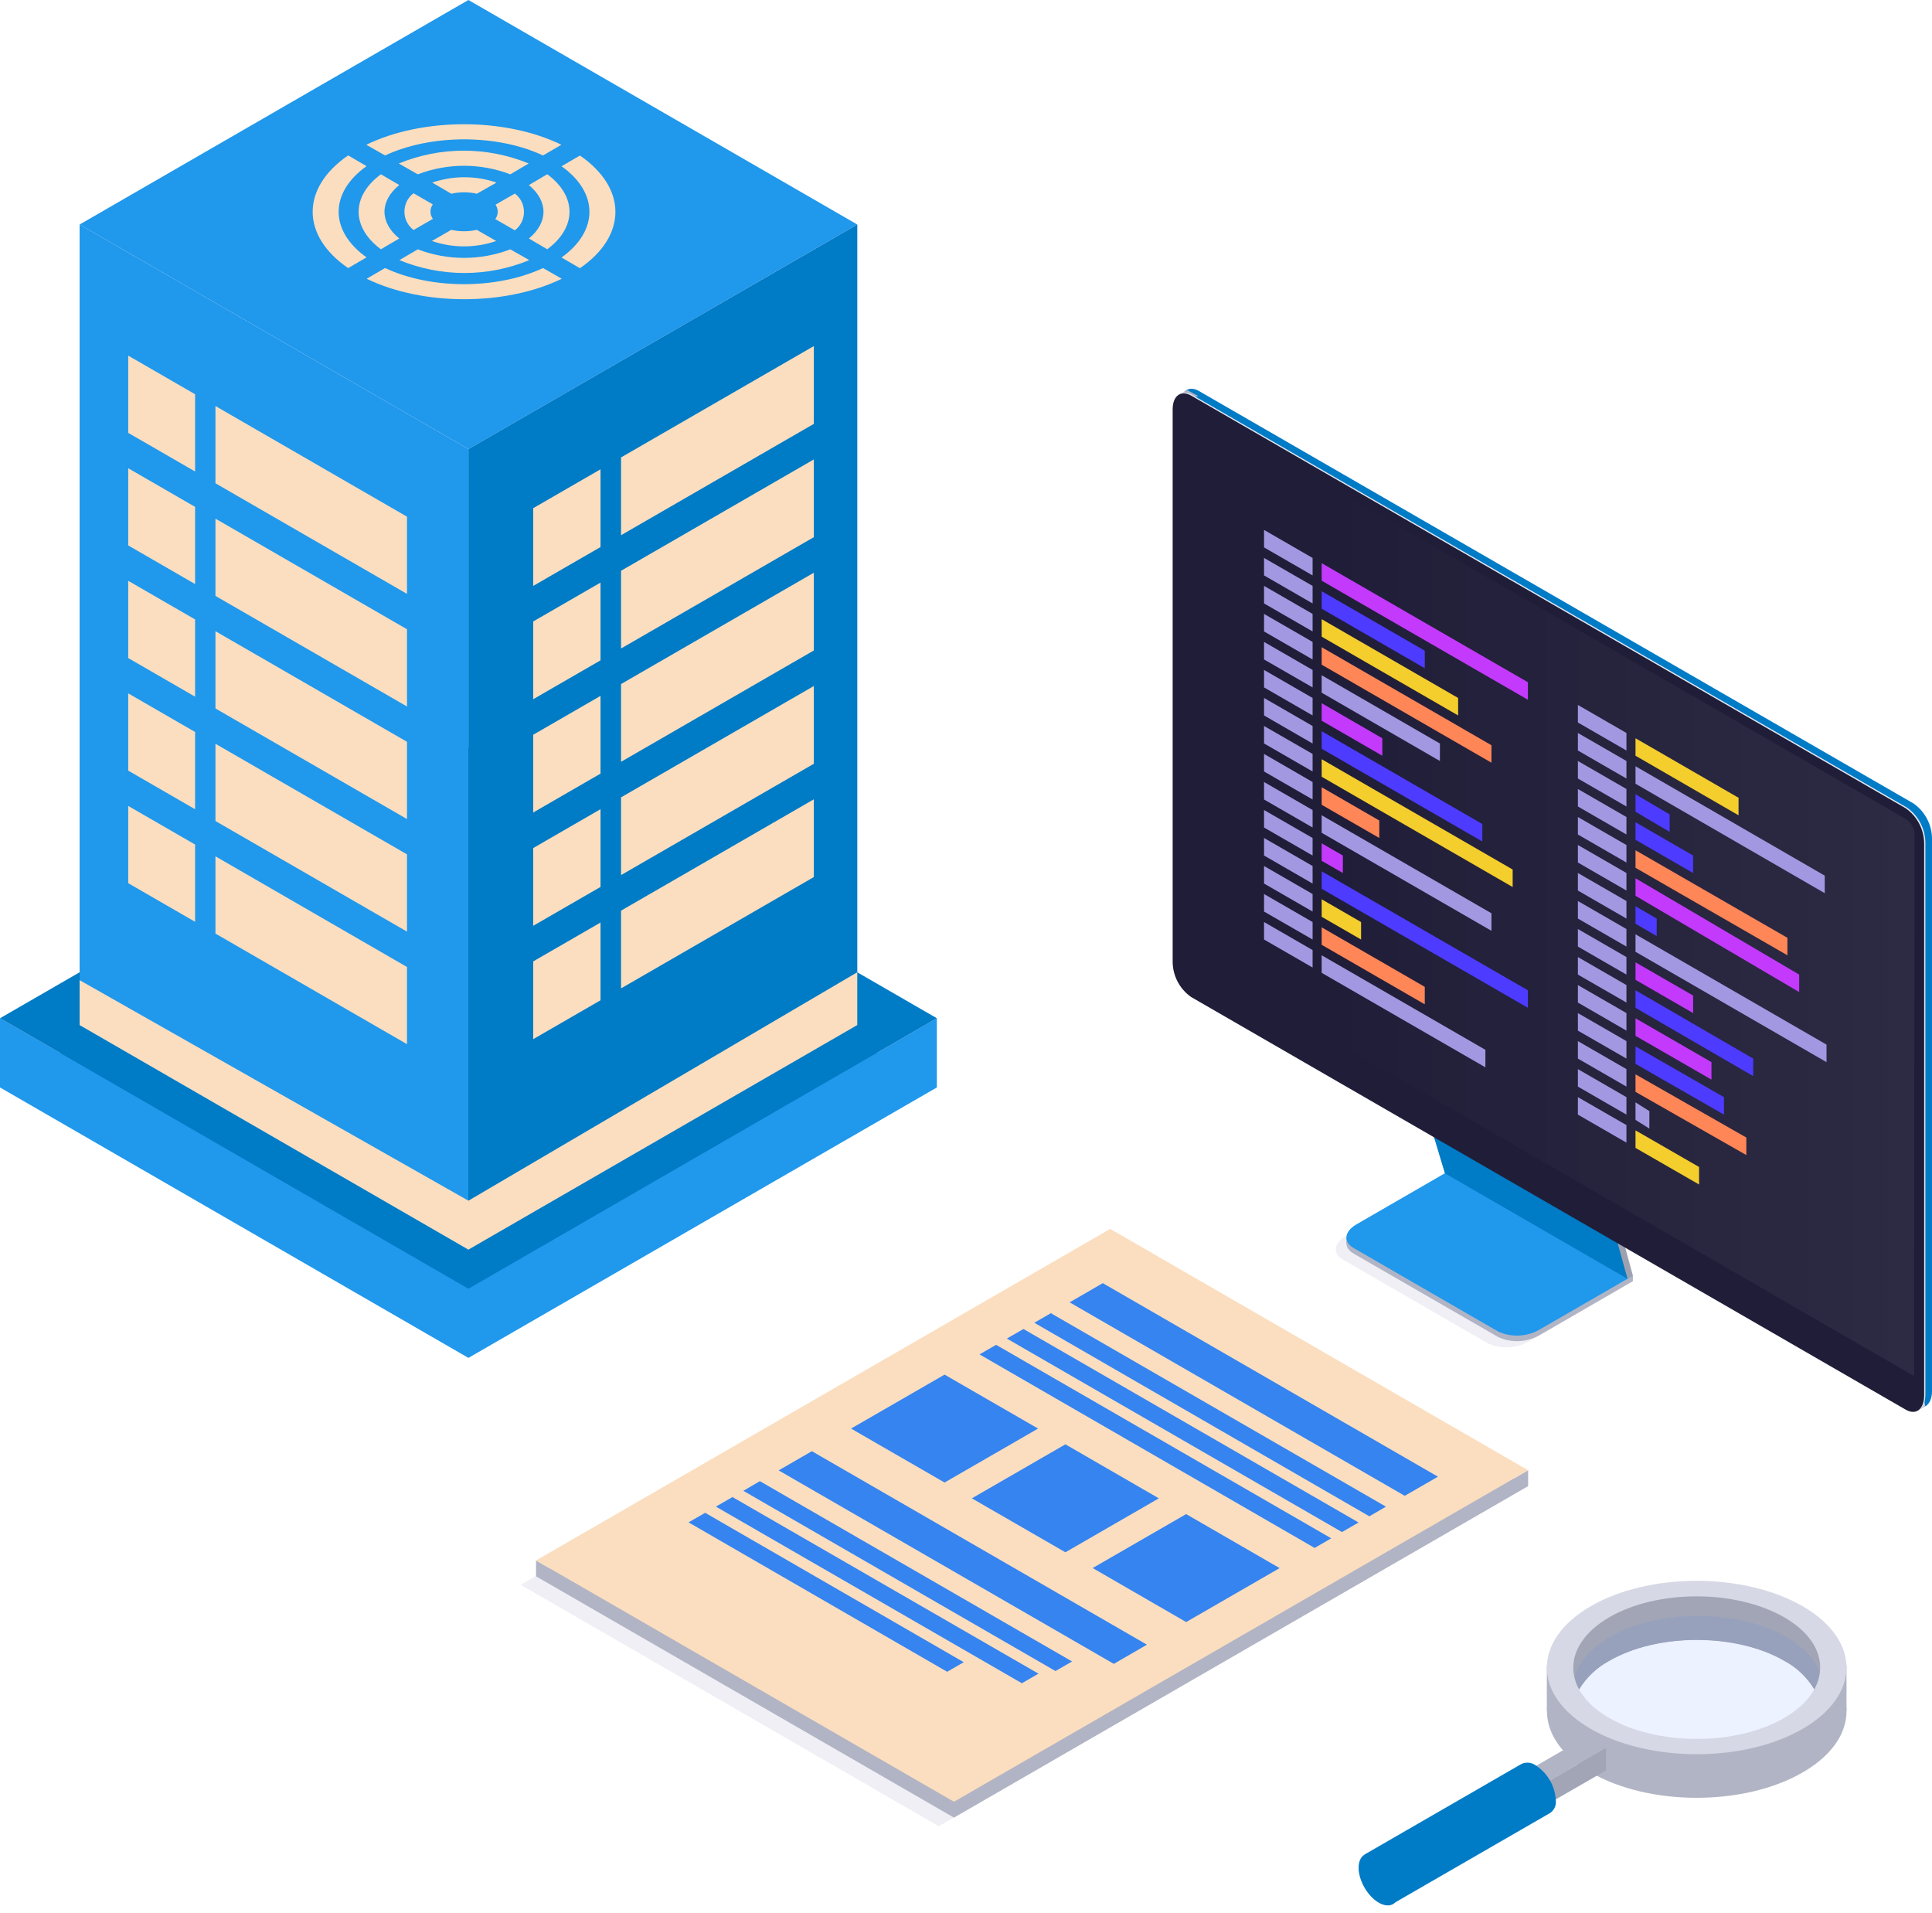
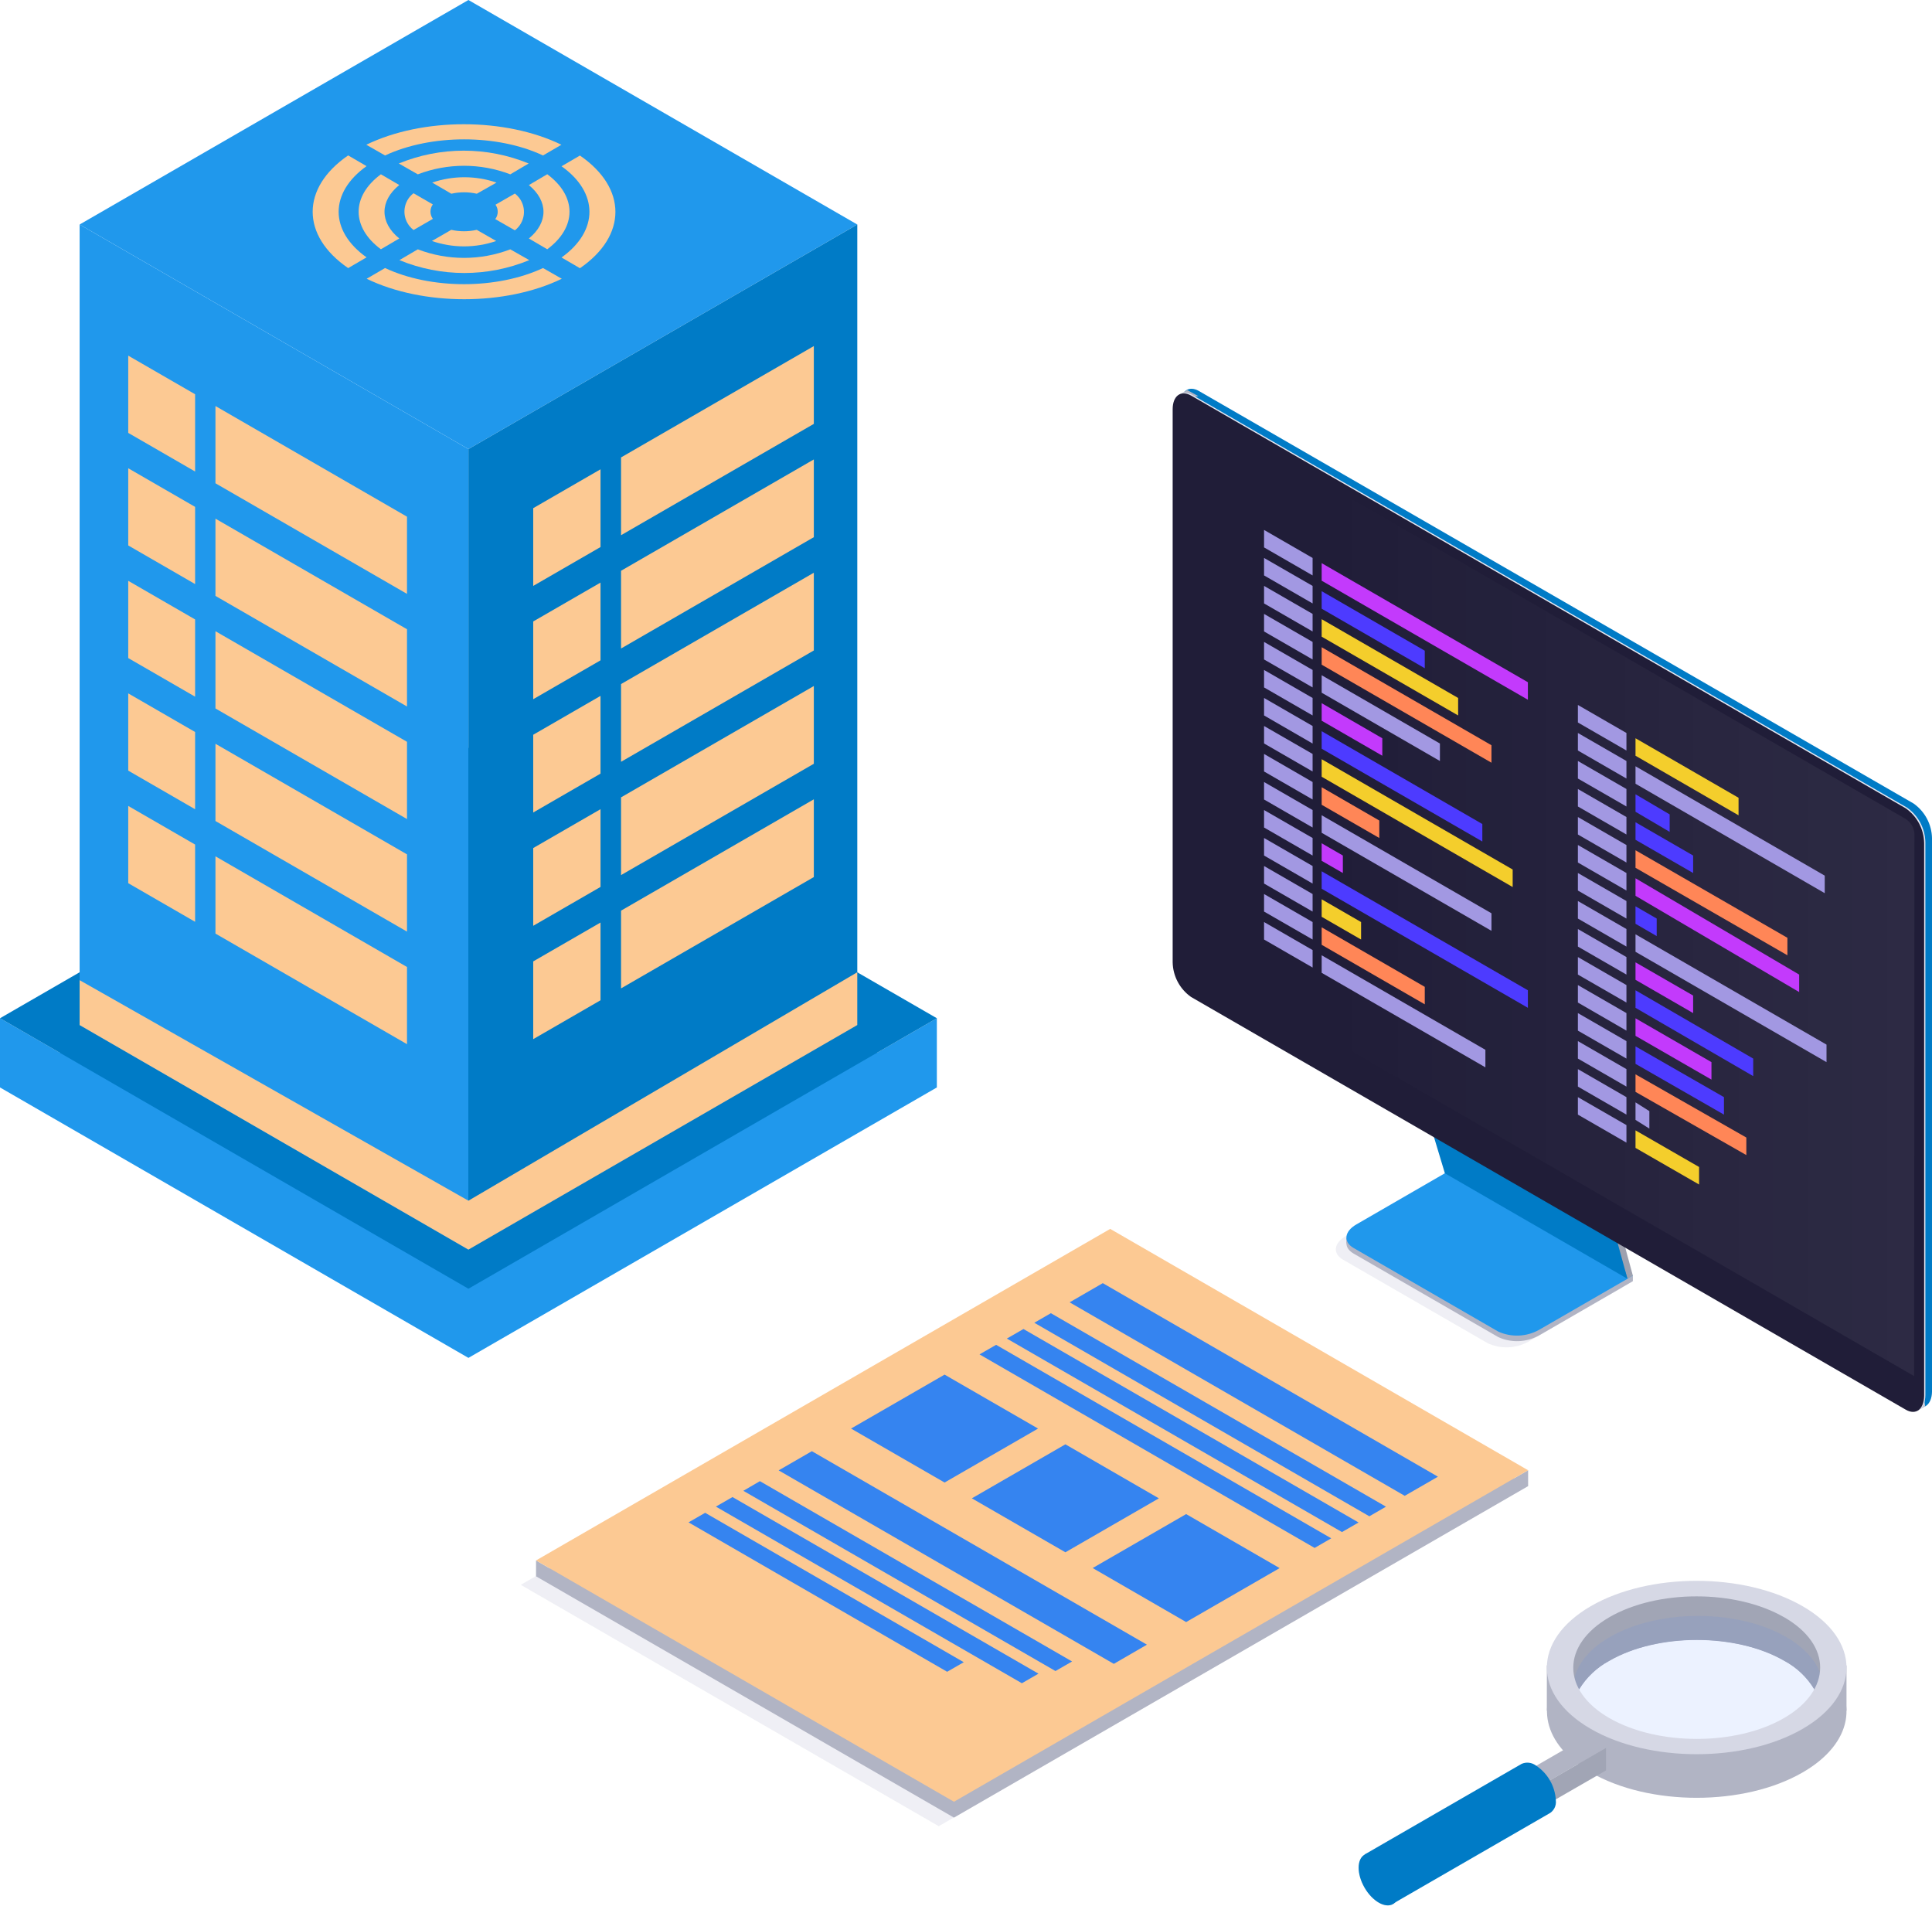
<svg xmlns="http://www.w3.org/2000/svg" id="iso_prod" width="581.621" height="575.593" viewBox="0 0 581.621 575.593">
  <defs>
    <style>
      .cls-1 {
        fill: #2098ec;
      }

      .cls-2 {
        fill: #007bc6;
      }

      .cls-3 {
-         fill: #fbdebf;
+         fill: #fcc993;
      }

      .cls-19, .cls-4 {
        fill: #d6d8e5;
      }

      .cls-4 {
        opacity: 0.4;
      }

      .cls-10, .cls-18, .cls-20, .cls-4 {
        isolation: isolate;
      }

      .cls-5 {
        fill: #b1b4c4;
      }

      .cls-6 {
        fill: #9ea1af;
      }

      .cls-7 {
        fill: #c4c7d6;
      }

      .cls-8 {
        fill: #e4e7f2;
      }

      .cls-9 {
        fill: #201d38;
      }

      .cls-10 {
        opacity: 0.3;
        fill: url(#linear-gradient);
      }

      .cls-11 {
        fill: #a298e2;
      }

      .cls-12 {
        fill: #f4ce2c;
      }

      .cls-13 {
        fill: #4d3bff;
      }

      .cls-14 {
        fill: #ff8657;
      }

      .cls-15 {
        fill: #c33afc;
      }

      .cls-16 {
        fill: #3584f0;
      }

      .cls-17 {
        fill: #a1a5b5;
      }

      .cls-18 {
        fill: #3e7eff;
      }

      .cls-18, .cls-20 {
        opacity: 0.1;
      }
- 
    </style>
    <linearGradient id="linear-gradient" y1="-2.625" x2="1" y2="-2.625" gradientUnits="objectBoundingBox">
      <stop offset="0.21" stop-color="#fff" stop-opacity="0" />
      <stop offset="1" stop-color="#fff" stop-opacity="0.2" />
    </linearGradient>
  </defs>
  <g id="Layer_1" data-name="Layer 1">
    <g id="WORKFLOW">
      <g id="SERVER">
        <path id="Path_130" data-name="Path 130" class="cls-1" d="M263.989,204.249,141.018,133.26,18.047,204.249,0,193.841v20.833H0l141.018,81.4,141.018-81.4V193.841Z" transform="translate(0 112.645)" />
        <path id="Path_131" data-name="Path 131" class="cls-2" d="M141.018,284.8,0,203.385,141.018,121.97l141.018,81.415Z" transform="translate(0 103.102)" />
        <path id="Path_132" data-name="Path 132" class="cls-1" d="M130.038,135.168,12.99,67.575,130.038,0,247.1,67.575Z" transform="translate(10.98)" />
        <path id="Path_133" data-name="Path 133" class="cls-1" d="M12.99,36.62V277.58l117.048,67.593V104.213Z" transform="translate(10.98 30.955)" />
        <path id="Path_134" data-name="Path 134" class="cls-2" d="M76.42,345.173,193.486,277.58V36.62L76.42,104.213Z" transform="translate(64.598 30.955)" />
        <path id="Path_135" data-name="Path 135" class="cls-3" d="M107.251,99.948l-20.261,11.7v-23.4l20.261-11.7Z" transform="translate(73.533 64.708)" />
        <path id="Path_136" data-name="Path 136" class="cls-3" d="M159.355,79.867,101.32,113.378V89.961L159.355,56.45Z" transform="translate(85.646 47.717)" />
        <path id="Path_137" data-name="Path 137" class="cls-3" d="M107.251,118.428l-20.261,11.7v-23.4l20.261-11.7Z" transform="translate(73.533 80.329)" />
        <path id="Path_138" data-name="Path 138" class="cls-3" d="M159.355,98.338,101.32,131.849v-23.4L159.355,74.94Z" transform="translate(85.646 63.347)" />
        <path id="Path_139" data-name="Path 139" class="cls-3" d="M107.251,136.908l-20.261,11.7v-23.4l20.261-11.7Z" transform="translate(73.533 95.95)" />
        <path id="Path_140" data-name="Path 140" class="cls-3" d="M159.355,116.818,101.32,150.329v-23.4L159.355,93.42Z" transform="translate(85.646 78.968)" />
        <path id="Path_141" data-name="Path 141" class="cls-3" d="M107.251,155.388l-20.261,11.7v-23.4l20.261-11.7Z" transform="translate(73.533 111.572)" />
        <path id="Path_142" data-name="Path 142" class="cls-3" d="M159.355,135.3,101.32,168.809v-23.4L159.355,111.9Z" transform="translate(85.646 94.589)" />
        <path id="Path_143" data-name="Path 143" class="cls-3" d="M107.251,173.878l-20.261,11.7v-23.4l20.261-11.7Z" transform="translate(73.533 127.201)" />
        <path id="Path_144" data-name="Path 144" class="cls-3" d="M159.355,153.778,101.32,187.289v-23.4l58.035-33.511Z" transform="translate(85.646 110.211)" />
        <path id="Path_145" data-name="Path 145" class="cls-3" d="M41.052,92.886,20.92,81.261V58.01L41.052,69.635Z" transform="translate(17.684 49.036)" />
        <path id="Path_146" data-name="Path 146" class="cls-3" d="M92.816,122.77,35.15,89.481V66.23L92.816,99.538Z" transform="translate(29.712 55.984)" />
        <path id="Path_147" data-name="Path 147" class="cls-3" d="M41.052,111.238,20.92,99.612V76.38L41.052,88.005Z" transform="translate(17.684 64.564)" />
        <path id="Path_148" data-name="Path 148" class="cls-3" d="M92.816,141.14,35.15,107.851V84.6l57.666,33.289Z" transform="translate(29.712 71.513)" />
        <path id="Path_149" data-name="Path 149" class="cls-3" d="M41.052,129.616,20.92,117.991V94.74l20.132,11.625Z" transform="translate(17.684 80.084)" />
        <path id="Path_150" data-name="Path 150" class="cls-3" d="M92.816,159.5,35.15,126.211V102.96l57.666,33.289Z" transform="translate(29.712 87.032)" />
        <path id="Path_151" data-name="Path 151" class="cls-3" d="M41.052,147.976,20.92,136.351V113.1l20.132,11.625Z" transform="translate(17.684 95.604)" />
        <path id="Path_152" data-name="Path 152" class="cls-3" d="M92.816,177.86,35.15,144.571V121.32l57.666,33.289Z" transform="translate(29.712 102.552)" />
        <path id="Path_153" data-name="Path 153" class="cls-3" d="M41.052,166.336,20.92,154.711V131.46l20.132,11.625Z" transform="translate(17.684 111.124)" />
        <path id="Path_154" data-name="Path 154" class="cls-3" d="M92.816,196.22,35.15,162.931V139.68l57.666,33.308Z" transform="translate(29.712 118.072)" />
        <path id="Path_155" data-name="Path 155" class="cls-3" d="M12.99,160.97l117.048,66.376L247.1,158.59v15.888L130.038,242.072,12.99,174.478Z" transform="translate(10.98 134.057)" />
        <g id="CIRCLE" transform="translate(94.129 37.395)">
          <path id="Path_156" data-name="Path 156" class="cls-3" d="M83.968,37.49a17.383,17.383,0,0,1-7.676,0L70.46,40.848a29.728,29.728,0,0,0,19.357,0Z" transform="translate(-34.569 -5.705)" />
          <path id="Path_157" data-name="Path 157" class="cls-3" d="M80.8,39.265l5.9,3.377A6.975,6.975,0,0,0,88,32.862,7.14,7.14,0,0,0,86.7,31.57l-5.831,3.358A3.691,3.691,0,0,1,80.8,39.265Z" transform="translate(-25.828 -10.709)" />
          <path id="Path_158" data-name="Path 158" class="cls-3" d="M76.267,33.874a17.383,17.383,0,0,1,7.676,0l5.923-3.358a29.986,29.986,0,0,0-19.357,0Z" transform="translate(-34.527 -12.957)" />
          <path id="Path_159" data-name="Path 159" class="cls-3" d="M74.524,34.878,68.711,31.52A6.975,6.975,0,0,0,67.42,41.3a7.141,7.141,0,0,0,1.292,1.292l5.831-3.358A3.691,3.691,0,0,1,74.524,34.878Z" transform="translate(-38.356 -10.751)" />
          <path id="Path_160" data-name="Path 160" class="cls-3" d="M86.28,47.759l5.536,3.248c8.931-6.625,8.931-15.962,0-22.587L86.28,31.686C92.148,36.484,92.148,42.961,86.28,47.759Z" transform="translate(-21.196 -13.372)" />
          <path id="Path_161" data-name="Path 161" class="cls-3" d="M98.542,40.67a38.936,38.936,0,0,1-27.846,0L65.16,43.918a51.263,51.263,0,0,0,39.1,0Z" transform="translate(-39.049 -3.017)" />
          <path id="Path_162" data-name="Path 162" class="cls-3" d="M70.78,31.7a38.936,38.936,0,0,1,27.846,0l5.536-3.266a51.429,51.429,0,0,0-39.1,0Z" transform="translate(-39.133 -16.62)" />
          <path id="Path_163" data-name="Path 163" class="cls-3" d="M70.744,31.659,65.208,28.43c-8.931,6.606-8.931,15.943,0,22.568l5.536-3.248C64.821,42.953,64.8,36.457,70.744,31.659Z" transform="translate(-44.67 -13.363)" />
          <path id="Path_164" data-name="Path 164" class="cls-3" d="M91.61,56.057l5.536,3.229c14.246-9.762,14.246-24.137,0-33.917L91.61,28.6C102.811,36.534,102.811,48.067,91.61,56.057Z" transform="translate(-16.691 -15.95)" />
          <path id="Path_165" data-name="Path 165" class="cls-3" d="M112.909,43.72c-13.821,6.477-33.751,6.477-47.553,0L59.82,46.949c16.921,8.212,41.815,8.212,58.736,0Z" transform="translate(-43.563 -0.438)" />
          <path id="Path_166" data-name="Path 166" class="cls-3" d="M65.407,29.667c13.821-6.459,33.751-6.477,47.553,0l5.536-3.229c-16.921-8.23-41.815-8.23-58.736,0Z" transform="translate(-43.614 -20.265)" />
          <path id="Path_167" data-name="Path 167" class="cls-3" d="M67.23,28.579,61.694,25.35c-14.246,9.78-14.246,24.155,0,33.917l5.536-3.229C56.029,48.084,56.029,36.569,67.23,28.579Z" transform="translate(-51.01 -15.967)" />
        </g>
      </g>
      <g id="monitor" transform="translate(353.025 117.012)">
        <path id="Path_168" data-name="Path 168" class="cls-4" d="M263.659,241.348l-43.6-25.17c-3.155-1.845-2.75-4.982.886-7.086l28.233-16.312,54.99,31.776L275.93,240.869A13.526,13.526,0,0,1,263.659,241.348Z" transform="translate(-168.81 45.945)" />
        <path id="Path_169" data-name="Path 169" class="cls-5" d="M265.375,240.348l-43.6-25.17c-3.137-1.845-2.75-4.982.886-7.086l28.252-16.312,54.99,31.739L277.646,239.85A13.581,13.581,0,0,1,265.375,240.348Z" transform="translate(-167.353 45.1)" />
        <path id="Path_170" data-name="Path 170" class="cls-5" d="M267.557,209.741V208.08l-2.547,1.476Z" transform="translate(-129.011 58.878)" />
        <path id="Path_171" data-name="Path 171" class="cls-5" d="M219.65,203.608v-1.7L222.27,203Z" transform="translate(-167.354 53.663)" />
        <path id="Path_172" data-name="Path 172" class="cls-1" d="M265.375,239.457l-43.6-25.188c-3.137-1.845-2.75-4.982.886-7.068l28.252-16.331,54.99,31.758L277.646,238.94a13.637,13.637,0,0,1-12.271.517Z" transform="translate(-167.353 44.331)" />
        <path id="Path_173" data-name="Path 173" class="cls-6" d="M239.789,201.267,232.98,178.68l55.581,31.887,6.071,22.365Z" transform="translate(-156.086 34.026)" />
        <path id="Path_174" data-name="Path 174" class="cls-6" d="M265.873,209.866l1.624-.941-2.417-1.845Z" transform="translate(-128.952 58.033)" />
        <path id="Path_175" data-name="Path 175" class="cls-2" d="M238.839,201.727,232.03,179.14l55.581,31.887,6.2,22.457Z" transform="translate(-156.889 34.415)" />
        <path id="Path_176" data-name="Path 176" class="cls-2" d="M413.3,369.361,198.116,245.135a13.139,13.139,0,0,1-5.536-10.444V68.189c0-4.023,2.454-5.868,5.536-4.115L413.3,188.262a13.083,13.083,0,0,1,5.536,10.444V365.282C418.759,369.25,416.3,371.1,413.3,369.361Z" transform="translate(-190.236 -63.411)" />
        <path id="Path_177" data-name="Path 177" class="cls-7" d="M312.79,234.012l2.38-1.384-1.033-7.068Z" transform="translate(-88.623 73.654)" />
        <path id="Path_178" data-name="Path 178" class="cls-5" d="M192.41,64.967l2.344-1.347,3.377,1.845s-3.6.535-3.691.517S192.41,64.967,192.41,64.967Z" transform="translate(-190.38 -63.234)" />
        <path id="Path_179" data-name="Path 179" class="cls-8" d="M412.227,369.959,197.046,245.733a13.139,13.139,0,0,1-5.536-10.444V68.842c0-4.023,2.454-5.868,5.536-4.133L412.208,188.934a13.1,13.1,0,0,1,5.536,10.444V365.807C417.689,369.848,415.235,371.693,412.227,369.959Z" transform="translate(-191.141 -62.865)" />
        <path id="Path_180" data-name="Path 180" class="cls-9" d="M412.008,370.069,196.846,245.843A13.065,13.065,0,0,1,191.31,235.4V68.952c0-4.023,2.436-5.868,5.536-4.133L412.008,189.063a13.065,13.065,0,0,1,5.536,10.444V365.935C417.47,369.976,415.035,371.822,412.008,370.069Z" transform="translate(-191.31 -62.772)" />
        <path id="Path_181" data-name="Path 181" class="cls-10" d="M413.233,358.345,192.83,231.019l.111-163.069c0-1.679,1.163-2.344,2.62-1.532L410.723,190.662a5.776,5.776,0,0,1,2.62,4.539Z" transform="translate(-190.025 -61.161)" />
        <path id="Path_182" data-name="Path 182" class="cls-11" d="M272.035,128.7l-14.615-8.433V114.99l14.615,8.433Z" transform="translate(-135.427 -19.811)" />
        <path id="Path_183" data-name="Path 183" class="cls-12" d="M297.84,143.615l-31.02-17.936V120.42l31.02,17.918Z" transform="translate(-127.481 -15.221)" />
        <path id="Path_184" data-name="Path 184" class="cls-11" d="M272.035,137.822l-14.615-8.415V124.13l14.615,8.433Z" transform="translate(-135.427 -12.085)" />
        <path id="Path_185" data-name="Path 185" class="cls-13" d="M277.1,140.872l-10.278-6.053V129.56l10.278,6.053Z" transform="translate(-127.481 -7.495)" />
        <path id="Path_186" data-name="Path 186" class="cls-11" d="M272.035,142.392l-14.615-8.433V128.7l14.615,8.433Z" transform="translate(-135.427 -8.222)" />
        <path id="Path_187" data-name="Path 187" class="cls-13" d="M284.166,149.4l-17.346-10V134.12l17.346,10.02Z" transform="translate(-127.481 -3.64)" />
        <path id="Path_188" data-name="Path 188" class="cls-11" d="M272.035,146.962l-14.615-8.433V133.27l14.615,8.433Z" transform="translate(-135.427 -4.359)" />
        <path id="Path_189" data-name="Path 189" class="cls-14" d="M312.547,170.3,266.82,143.968V138.69l45.727,26.351Z" transform="translate(-127.481 0.223)" />
        <path id="Path_190" data-name="Path 190" class="cls-11" d="M272.035,133.271l-14.615-8.433V119.56l14.615,8.433Z" transform="translate(-135.427 -15.948)" />
        <path id="Path_191" data-name="Path 191" class="cls-11" d="M323.784,163.188,266.82,130.249V124.99l56.965,32.92Z" transform="translate(-127.481 -11.358)" />
        <path id="Path_192" data-name="Path 192" class="cls-11" d="M272.035,151.541l-14.615-8.433V137.83l14.615,8.433Z" transform="translate(-135.427 -0.504)" />
        <path id="Path_193" data-name="Path 193" class="cls-15" d="M316.09,177.509l-49.27-28.971V143.26l49.27,28.99Z" transform="translate(-127.481 4.086)" />
        <path id="Path_194" data-name="Path 194" class="cls-11" d="M272.035,160.681l-14.615-8.433V146.97l14.615,8.433Z" transform="translate(-135.427 7.222)" />
        <path id="Path_195" data-name="Path 195" class="cls-11" d="M324.32,190.875l-57.5-33.215V152.4l57.5,33.2Z" transform="translate(-127.481 11.812)" />
        <path id="Path_196" data-name="Path 196" class="cls-11" d="M272.035,165.251l-14.615-8.433V151.54l14.615,8.433Z" transform="translate(-135.427 11.085)" />
        <path id="Path_197" data-name="Path 197" class="cls-15" d="M284.166,172.249l-17.346-10.02V156.97l17.346,10Z" transform="translate(-127.481 15.675)" />
        <path id="Path_198" data-name="Path 198" class="cls-11" d="M272.035,169.8l-14.615-8.415V156.11l14.615,8.433Z" transform="translate(-135.427 14.948)" />
        <path id="Path_199" data-name="Path 199" class="cls-13" d="M302.25,187.364l-35.43-20.557V161.53l35.43,20.557Z" transform="translate(-127.481 19.53)" />
        <path id="Path_200" data-name="Path 200" class="cls-11" d="M272.035,156.111l-14.615-8.433V142.4l14.615,8.433Z" transform="translate(-135.427 3.359)" />
        <path id="Path_201" data-name="Path 201" class="cls-13" d="M273.2,156.8l-6.385-3.709V147.83l6.385,3.691Z" transform="translate(-127.481 7.949)" />
        <path id="Path_202" data-name="Path 202" class="cls-11" d="M272.035,174.391l-14.615-8.451V160.68l14.615,8.433Z" transform="translate(-135.427 18.811)" />
        <path id="Path_203" data-name="Path 203" class="cls-15" d="M289.683,184.553,266.82,171.378V166.1l22.863,13.194Z" transform="translate(-127.481 23.393)" />
        <path id="Path_204" data-name="Path 204" class="cls-11" d="M272.035,183.512l-14.615-8.433V169.82l14.615,8.433Z" transform="translate(-135.427 26.537)" />
        <path id="Path_205" data-name="Path 205" class="cls-14" d="M300.183,199.543,266.82,180.518V175.24l33.363,19.025Z" transform="translate(-127.481 31.119)" />
        <path id="Path_206" data-name="Path 206" class="cls-11" d="M272.035,188.082l-14.615-8.433V174.39l14.615,8.433Z" transform="translate(-135.427 30.4)" />
        <path id="Path_207" data-name="Path 207" class="cls-11" d="M270.99,187.708l-4.17-2.62V179.81l4.17,2.639Z" transform="translate(-127.481 34.982)" />
        <path id="Path_208" data-name="Path 208" class="cls-11" d="M272.035,192.652l-14.615-8.433V178.96l14.615,8.415Z" transform="translate(-135.427 34.263)" />
        <path id="Path_209" data-name="Path 209" class="cls-12" d="M285.956,200.674,266.82,189.658V184.38L285.956,195.4Z" transform="translate(-127.481 38.845)" />
        <path id="Path_210" data-name="Path 210" class="cls-11" d="M272.035,178.942l-14.615-8.415V165.25l14.615,8.433Z" transform="translate(-135.427 22.674)" />
        <path id="Path_211" data-name="Path 211" class="cls-13" d="M293.448,191.218,266.82,175.939V170.68l26.628,15.279Z" transform="translate(-127.481 27.264)" />
        <path id="Path_212" data-name="Path 212" class="cls-11" d="M220.835,100.132,206.22,91.7V86.44l14.615,8.433Z" transform="translate(-178.706 -43.944)" />
        <path id="Path_213" data-name="Path 213" class="cls-15" d="M277.7,132.973,215.62,97.138V91.86L277.7,127.7Z" transform="translate(-170.761 -39.363)" />
        <path id="Path_214" data-name="Path 214" class="cls-11" d="M220.835,109.281l-14.615-8.433V95.57L220.835,104Z" transform="translate(-178.706 -36.227)" />
        <path id="Path_215" data-name="Path 215" class="cls-12" d="M256.7,129.971,215.62,106.259V101L256.7,124.712Z" transform="translate(-170.761 -31.637)" />
        <path id="Path_216" data-name="Path 216" class="cls-11" d="M220.835,113.851l-14.615-8.433V100.14l14.615,8.433Z" transform="translate(-178.706 -32.364)" />
        <path id="Path_217" data-name="Path 217" class="cls-14" d="M266.735,140.335,215.62,110.829V105.57l51.115,29.506Z" transform="translate(-170.761 -27.774)" />
        <path id="Path_218" data-name="Path 218" class="cls-11" d="M220.835,118.4l-14.615-8.415V104.71l14.615,8.433Z" transform="translate(-178.706 -28.501)" />
        <path id="Path_219" data-name="Path 219" class="cls-11" d="M251.216,135.956,215.62,115.4V110.14l35.6,20.557Z" transform="translate(-170.761 -23.911)" />
        <path id="Path_220" data-name="Path 220" class="cls-11" d="M220.835,104.7,206.22,96.269V91.01l14.615,8.415Z" transform="translate(-178.706 -40.081)" />
        <path id="Path_221" data-name="Path 221" class="cls-13" d="M246.658,119.625,215.62,101.708V96.43l31.038,17.918Z" transform="translate(-170.761 -35.5)" />
        <path id="Path_222" data-name="Path 222" class="cls-11" d="M220.835,122.972l-14.615-8.433V109.28l14.615,8.433Z" transform="translate(-178.706 -24.638)" />
        <path id="Path_223" data-name="Path 223" class="cls-15" d="M233.87,130.514l-18.25-10.537V114.7l18.25,10.555Z" transform="translate(-170.761 -20.056)" />
        <path id="Path_224" data-name="Path 224" class="cls-11" d="M220.835,132.112l-14.615-8.433V118.42l14.615,8.415Z" transform="translate(-178.706 -16.911)" />
        <path id="Path_225" data-name="Path 225" class="cls-12" d="M273.12,162.315l-57.5-33.2V123.84l57.5,33.2Z" transform="translate(-170.761 -12.33)" />
        <path id="Path_226" data-name="Path 226" class="cls-11" d="M220.835,136.691l-14.615-8.433V122.98l14.615,8.451Z" transform="translate(-178.706 -13.057)" />
        <path id="Path_227" data-name="Path 227" class="cls-14" d="M232.966,143.689l-17.346-10V128.41l17.346,10.02Z" transform="translate(-170.761 -8.467)" />
        <path id="Path_228" data-name="Path 228" class="cls-11" d="M220.835,141.252l-14.615-8.433V127.56l14.615,8.433Z" transform="translate(-178.706 -9.185)" />
        <path id="Path_229" data-name="Path 229" class="cls-11" d="M266.735,167.764,215.62,138.258V132.98l51.115,29.506Z" transform="translate(-170.761 -4.604)" />
        <path id="Path_230" data-name="Path 230" class="cls-11" d="M220.835,127.561l-14.615-8.451V113.85l14.615,8.433Z" transform="translate(-178.706 -20.774)" />
        <path id="Path_231" data-name="Path 231" class="cls-13" d="M263.985,152.467,215.62,124.548V119.27l48.365,27.938Z" transform="translate(-170.761 -16.193)" />
        <path id="Path_232" data-name="Path 232" class="cls-11" d="M220.835,145.822l-14.615-8.433V132.13l14.615,8.415Z" transform="translate(-178.706 -5.322)" />
        <path id="Path_233" data-name="Path 233" class="cls-15" d="M222,146.5l-6.385-3.672V137.55L222,141.241Z" transform="translate(-170.761 -0.741)" />
        <path id="Path_234" data-name="Path 234" class="cls-11" d="M220.835,154.971l-14.615-8.433V141.26l14.615,8.433Z" transform="translate(-178.706 2.395)" />
        <path id="Path_235" data-name="Path 235" class="cls-12" d="M227.485,158.8l-11.865-6.846V146.69l11.865,6.846Z" transform="translate(-170.761 6.985)" />
        <path id="Path_236" data-name="Path 236" class="cls-11" d="M220.835,159.522l-14.615-8.415V145.83l14.615,8.433Z" transform="translate(-178.706 6.258)" />
        <path id="Path_237" data-name="Path 237" class="cls-14" d="M246.658,174.437,215.62,156.519V151.26l31.038,17.918Z" transform="translate(-170.761 10.848)" />
        <path id="Path_238" data-name="Path 238" class="cls-11" d="M220.835,164.092l-14.615-8.433V150.4l14.615,8.433Z" transform="translate(-178.706 10.121)" />
        <path id="Path_239" data-name="Path 239" class="cls-11" d="M264.908,189.552,215.62,161.1V155.82l49.288,28.455Z" transform="translate(-170.761 14.703)" />
        <path id="Path_240" data-name="Path 240" class="cls-11" d="M220.835,150.4l-14.615-8.433V136.69l14.615,8.433Z" transform="translate(-178.706 -1.468)" />
        <path id="Path_241" data-name="Path 241" class="cls-13" d="M277.7,183.215,215.62,147.379V142.12L277.7,177.937Z" transform="translate(-170.761 3.122)" />
      </g>
      <g id="SEO" transform="translate(156.777 369.891)">
        <path id="Path_242" data-name="Path 242" class="cls-4" d="M210.791,376.874,84.96,304.224,257.81,204.43l125.813,72.631Z" transform="translate(-84.96 -197.086)" />
        <path id="Path_243" data-name="Path 243" class="cls-5" d="M381.96,273.291,260.3,203.04,91.583,300.454l-4.133-2.4v4.779l125.813,72.631,172.85-99.776V270.91Z" transform="translate(-82.855 -198.261)" />
        <path id="Path_244" data-name="Path 244" class="cls-3" d="M213.263,372.875,87.45,300.244,260.3,200.45,386.112,273.1Z" transform="translate(-82.855 -200.45)" />
        <path id="Path_245" data-name="Path 245" class="cls-16" d="M275.383,273.314,174.5,215.076l9.983-5.776,100.9,58.256Z" transform="translate(-9.272 -192.969)" />
        <path id="Path_246" data-name="Path 246" class="cls-16" d="M269.6,275.335,168.74,217.079l4.982-2.879,100.883,58.238Z" transform="translate(-14.141 -188.827)" />
        <path id="Path_247" data-name="Path 247" class="cls-16" d="M265.143,277.9,164.26,219.659l5-2.879,100.883,58.238Z" transform="translate(-17.927 -186.646)" />
        <path id="Path_248" data-name="Path 248" class="cls-16" d="M260.683,280.495,159.8,222.239l5-2.879L265.683,277.6Z" transform="translate(-21.698 -184.465)" />
        <path id="Path_249" data-name="Path 249" class="cls-16" d="M227.931,300.724l-100.9-58.238,10-5.776L237.9,294.948Z" transform="translate(-49.398 -169.799)" />
        <path id="Path_250" data-name="Path 250" class="cls-16" d="M215.233,298.749,121.27,244.5l4.982-2.9,93.981,54.27Z" transform="translate(-54.267 -165.666)" />
        <path id="Path_251" data-name="Path 251" class="cls-16" d="M208.908,300.232,116.79,247.069l5-2.879,92.117,53.163Z" transform="translate(-58.054 -163.476)" />
        <path id="Path_252" data-name="Path 252" class="cls-16" d="M190.183,294.609l-77.853-44.97,5-2.879,77.853,44.97Z" transform="translate(-61.824 -161.304)" />
        <path id="Path_253" data-name="Path 253" class="cls-16" d="M167,256.7,138.84,240.459,167,224.22l28.141,16.239Z" transform="translate(-39.415 -180.357)" />
        <path id="Path_254" data-name="Path 254" class="cls-16" d="M186.709,268.086,158.55,251.847l28.159-16.257,28.141,16.257Z" transform="translate(-22.754 -170.746)" />
        <path id="Path_255" data-name="Path 255" class="cls-16" d="M206.4,279.466,178.26,263.209,206.4,246.97l28.141,16.257Z" transform="translate(-6.093 -161.126)" />
      </g>
      <g id="MAG" transform="translate(406.493 475.823)">
        <path id="Path_256" data-name="Path 256" class="cls-5" d="M335.844,277.357a36.3,36.3,0,0,0-6.5-4.724c-17.6-10.168-46.133-10.168-63.811,0a35.306,35.306,0,0,0-7.381,5.647c-9.669,9.928-7.2,22.771,7.381,31.2,17.586,10.186,46.225,10.186,63.811,0C344.424,300.793,346.583,287.4,335.844,277.357ZM323.757,306.2c-14.5,8.378-38.142,8.378-52.61,0-10.168-5.868-13.212-14.338-9.116-21.756a23.989,23.989,0,0,1,9.116-8.618c14.5-8.359,38.142-8.359,52.61,0a23.547,23.547,0,0,1,9.079,8.618h0c4.115,7.473,1.089,15.925-9.079,21.756Z" transform="translate(-193.156 -251.811)" />
        <path id="Path_257" data-name="Path 257" class="cls-17" d="M330.556,288.992h0a23.509,23.509,0,0,0-9.079-8.6c-14.5-8.359-38.142-8.359-52.61,0a23.731,23.731,0,0,0-9.116,8.6l-3.931-6.237-.7-1.144,5.075-12.142,17.66-9.8,32.865.572,22.347,13.231s.406,4.207.461,8.341C333.564,287,333.066,292.055,330.556,288.992Z" transform="translate(-190.839 -256.323)" />
        <path id="Path_258" data-name="Path 258" class="cls-5" d="M252.35,285.374l.018-13.784,6.846,11.589Z" transform="translate(-193.181 -246.247)" />
        <path id="Path_259" data-name="Path 259" class="cls-5" d="M304,285.341V271.63l-6.016,6.828Z" transform="translate(-154.609 -246.213)" />
        <ellipse id="Ellipse_21" data-name="Ellipse 21" class="cls-18" cx="37.552" cy="21.682" rx="37.552" ry="21.682" transform="translate(67.141 10.562)" />
        <path id="Path_260" data-name="Path 260" class="cls-5" d="M254.21,283.879s5.794,22.79,48.919,21.627c29.949,0,33.769-25.834,33.049-29.4a35.928,35.928,0,0,1-26.443,14.762c-18.213,1.587-31.665,1.384-38.862-2.1s-16.608-12.622-16.608-12.622Z" transform="translate(-191.608 -242.426)" />
        <path id="Path_261" data-name="Path 261" class="cls-19" d="M265.558,302.409c-17.6-10.168-17.6-26.683,0-36.906s46.225-10.168,63.811,0,17.6,26.7,0,36.906S283.07,312.558,265.558,302.409Zm58.2-33.6c-14.5-8.359-38.142-8.378-52.591,0s-14.5,22,0,30.355,38.142,8.378,52.591,0,14.559-22,0-30.374Z" transform="translate(-193.176 -257.856)" />
        <ellipse id="Ellipse_22" data-name="Ellipse 22" class="cls-20" cx="4.964" cy="8.581" rx="4.964" ry="8.581" transform="translate(0 84.908) rotate(-30)" />
        <path id="Path_262" data-name="Path 262" class="cls-5" d="M273.388,286.657,254.4,297.636l-5.85-3.4,18.988-10.961Z" transform="translate(-196.393 -236.365)" />
        <path id="Path_263" data-name="Path 263" class="cls-17" d="M270.708,291.882,251.72,302.825v-6.754l18.988-10.961Z" transform="translate(-193.713 -234.819)" />
        <path id="Path_264" data-name="Path 264" class="cls-2" d="M280.185,298.837a13.36,13.36,0,0,0-6.053-10.5,4.281,4.281,0,0,0-4.244-.461h0L222.63,315.149l8.618,14.762,46.686-26.941A3.986,3.986,0,0,0,280.185,298.837Z" transform="translate(-218.303 -232.786)" />
        <ellipse id="Ellipse_23" data-name="Ellipse 23" class="cls-2" cx="4.964" cy="8.581" rx="4.964" ry="8.581" transform="translate(0 84.908) rotate(-30)" />
      </g>
    </g>
  </g>
</svg>
